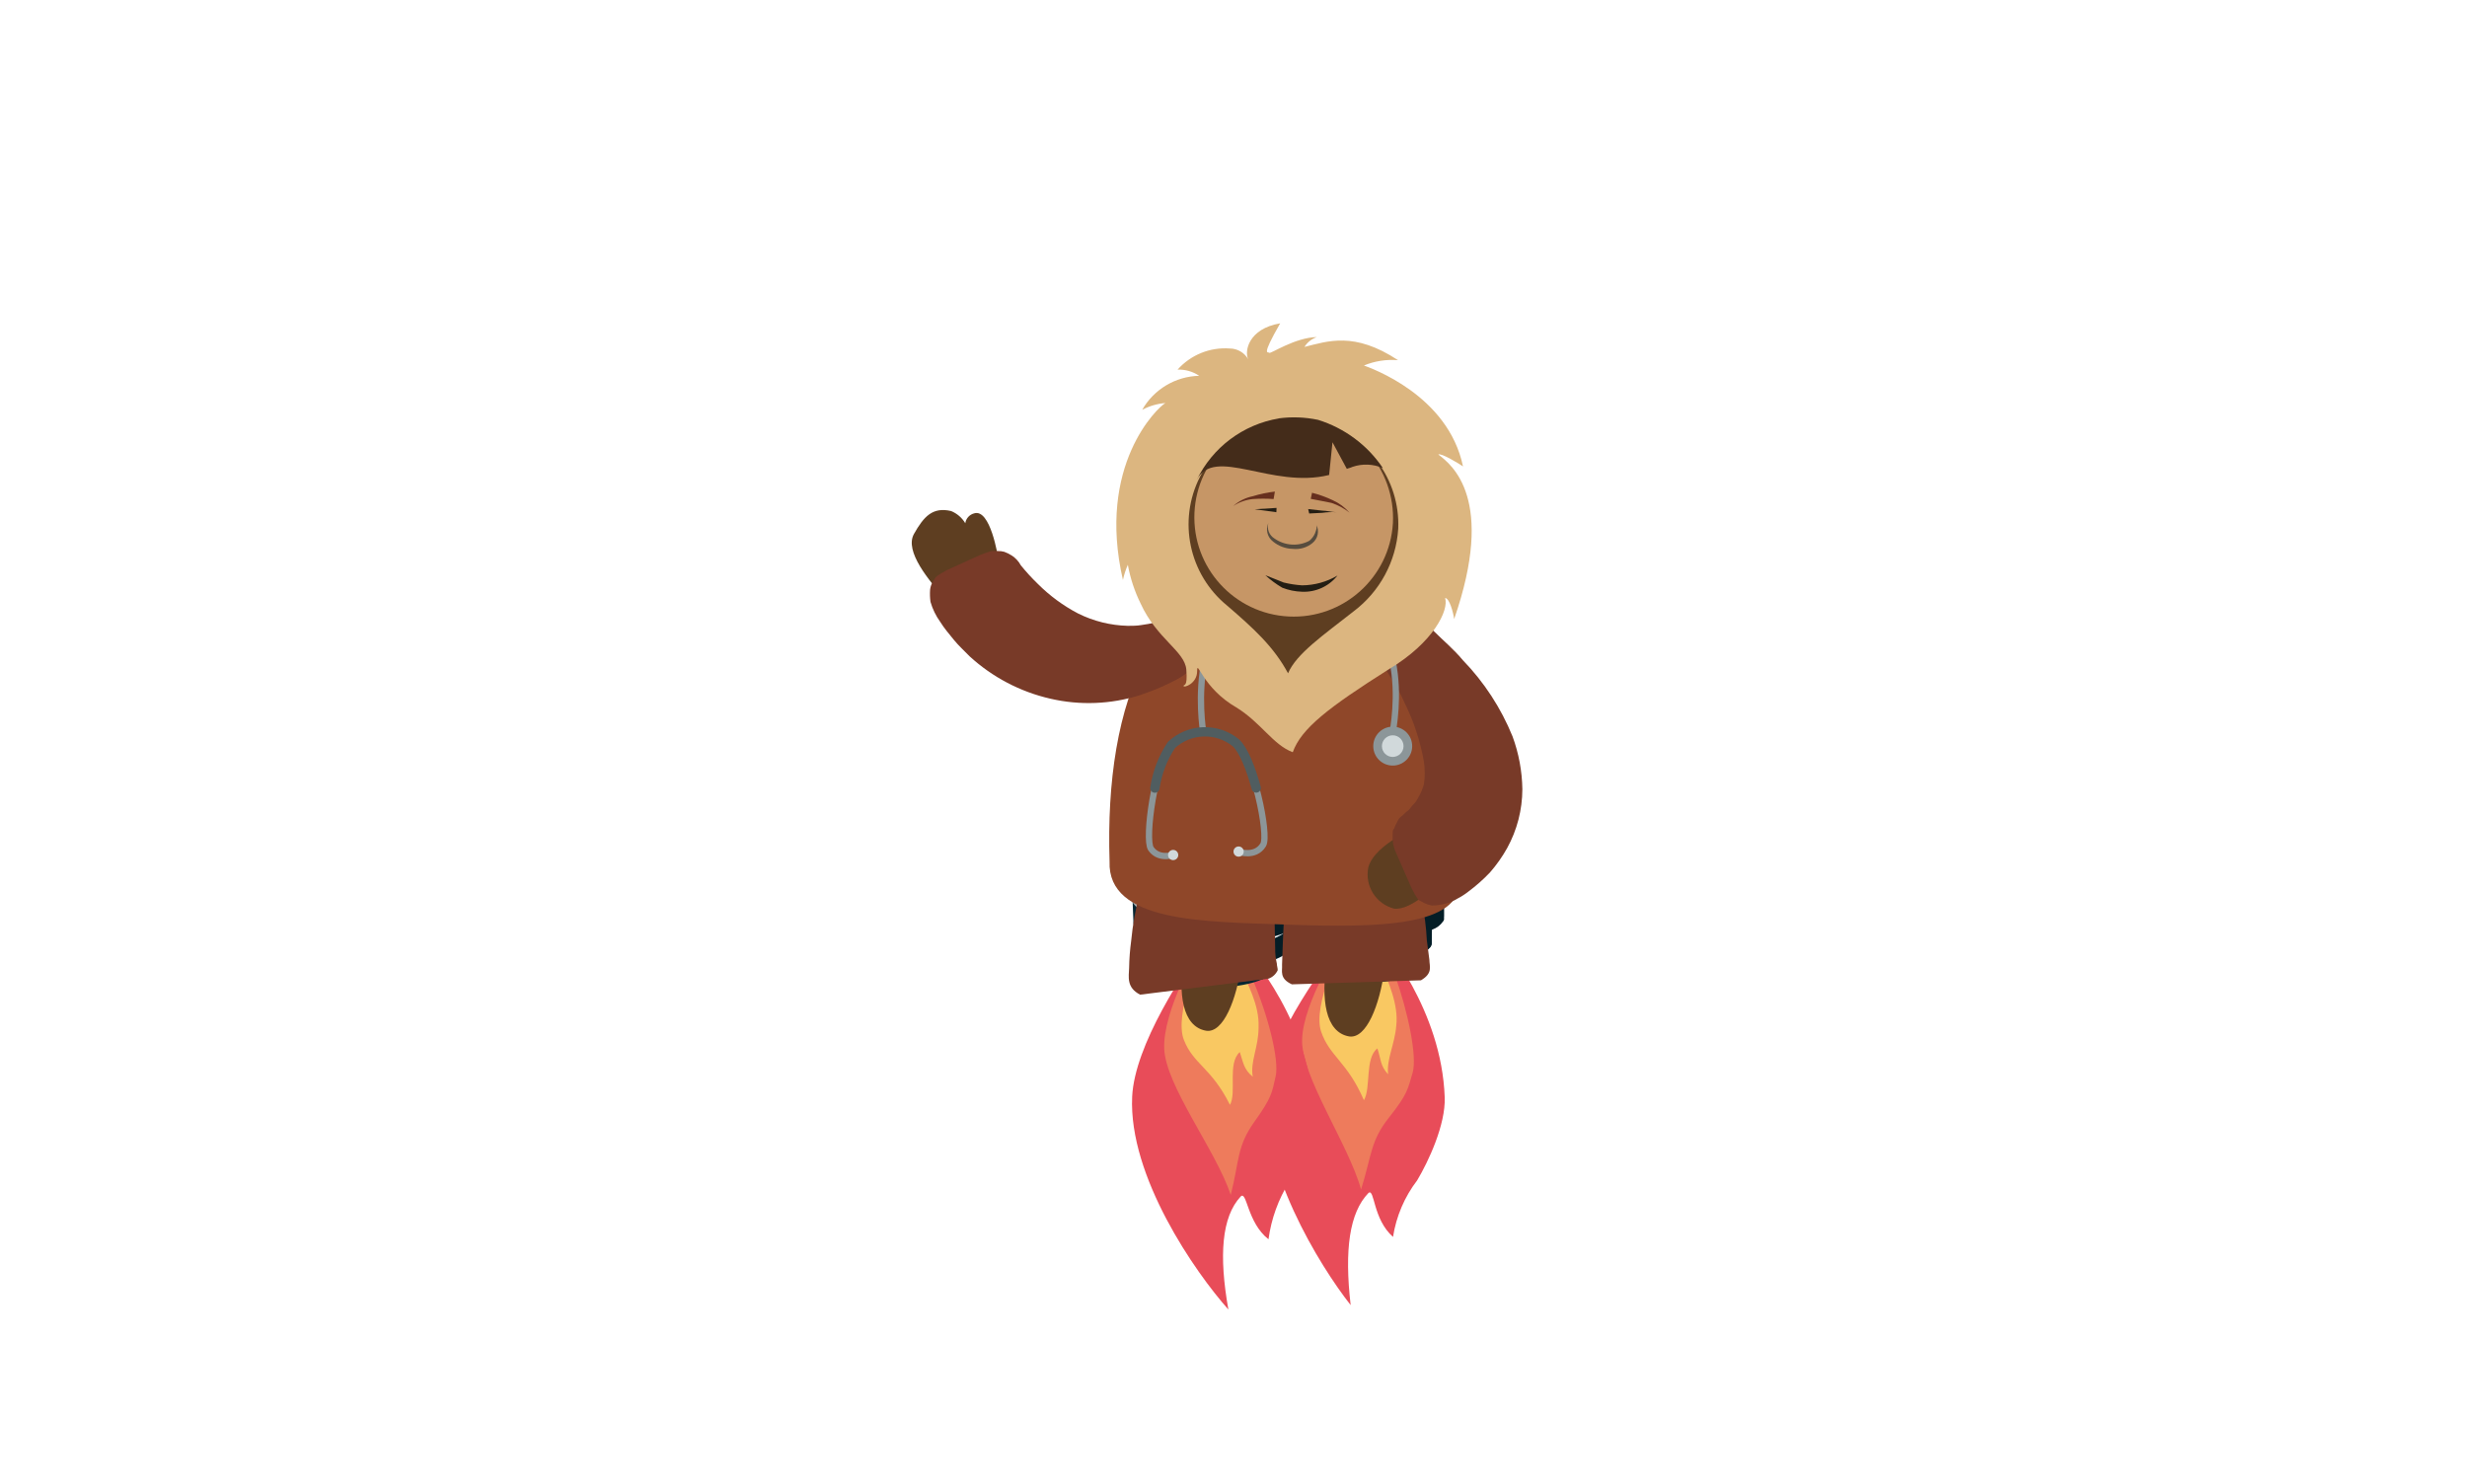
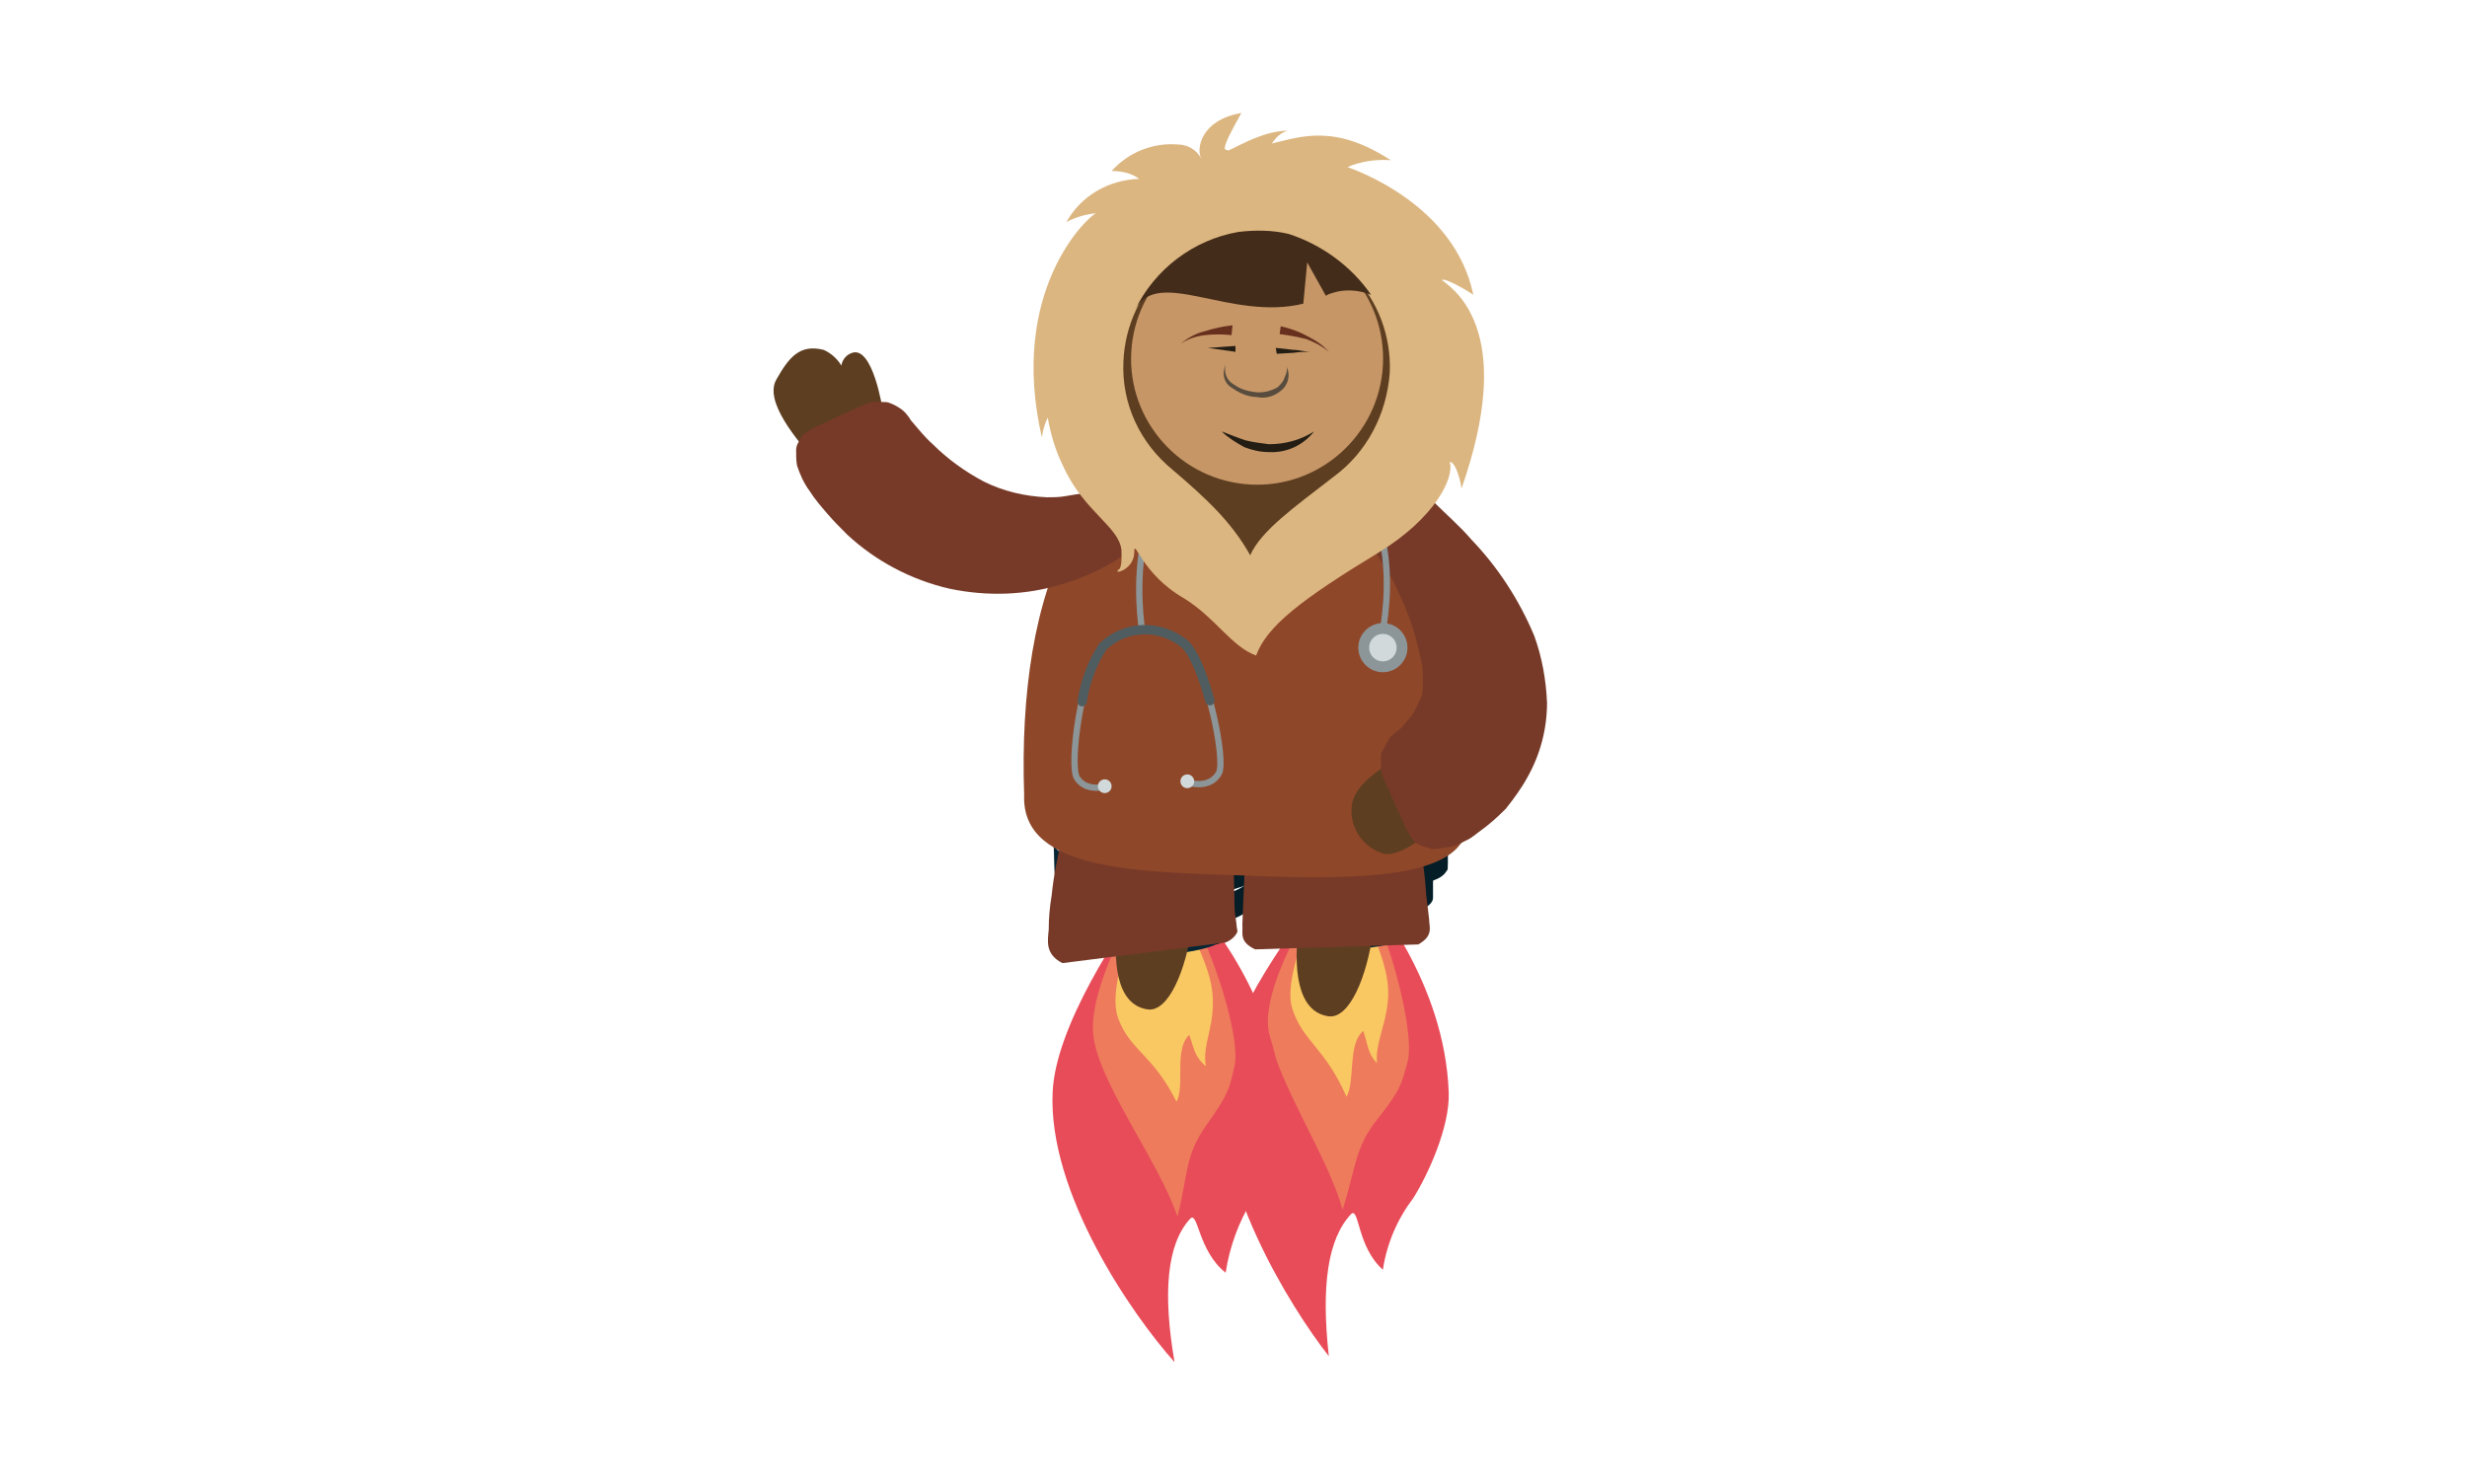
- <svg xmlns="http://www.w3.org/2000/svg" viewBox="0 0 251 151">
-   <defs>
-     <style>.cls-1{fill:#5e3e21;}.cls-2{fill:#e84c59;}.cls-3{fill:#ee7b5c;}.cls-4{fill:#f9c862;}.cls-5{fill:#062633;}.cls-6{fill:#abaaaa;}.cls-7{fill:#e1dfe0;}.cls-14,.cls-17,.cls-8{fill:none;}.cls-9{fill:#041d26;}.cls-10{fill:#6e6e6e;}.cls-11{fill:silver;}.cls-12{fill:#783a28;}.cls-13{fill:#8f4729;}.cls-14{stroke:#8c9699;stroke-width:0.64px;}.cls-14,.cls-17{stroke-miterlimit:10;}.cls-15{fill:#8c9699;}.cls-16{fill:#d1d9db;}.cls-17{stroke:#505d60;stroke-linecap:round;stroke-width:0.95px;}.cls-18{fill:#dcb680;}.cls-19{fill:#c69666;}.cls-20{fill:#662f1e;}.cls-21{fill:#231d13;}.cls-22{fill:#574c3e;}.cls-23{fill:#442c1a;}</style>
-   </defs>
-   <g id="Layer_2" data-name="Layer 2">
-     <path class="cls-1" d="M134,95.78l5,3.6a7.27,7.27,0,0,0,1.05-1.7,36.48,36.48,0,0,1,5.88-6.45c2.28-1.52-.41-2.32-2.41-2.24-2.45.09-4.42.94-4.62,1.5,0-.67,0-1.33-1-1.3-1.55.06-2.38,4.76-2.38,4.87C134.83,95.31,134,95.89,134,95.78Z" />
-     <path class="cls-2" d="M139.8,94.46c1.06,1.52,6.87,8.31,7.19,17.2.1,2.77-1.65,6.51-2.8,8.44a12.68,12.68,0,0,0-2.46,5.76c-2.07-1.82-1.86-5-2.5-4.47-1.93,2-2.46,5.76-1.81,11.41-3.15-4-9.41-14.11-8.6-22.26.59-5.25,5.89-12.45,8.87-16.12Z" />
-     <path class="cls-3" d="M139.91,94.45s.58.65,2,4.72c1.36,3.84,2.3,8.36,1.81,10s-.48,2.13-2.39,4.53-1.76,3.85-2.85,7.34c-1.28-4.63-6.09-11.46-6-15.24s3.87-9.93,5.26-11.43Z" />
-     <path class="cls-4" d="M139.8,94.46a14.73,14.73,0,0,0,.68,3.42c.75,2.09,1.83,4.27,1.58,6.5-.16,1.9-1,3.38-.83,4.93-.81-.86-.72-1.53-1.09-2.63-1.3,1-.63,4-1.37,5.27-1.7-3.94-3.49-4.43-4.36-7s1.9-8.63,3.28-10.58Z" />
-     <path class="cls-5" d="M145.68,94l0,2c-.07,1.11-3.37,1.9-7.38,1.82s-7.27-1.07-7.2-2.18l0-2c-.07,1.12,3.19,2.11,7.2,2.19S145.61,95.14,145.68,94Z" />
-     <path class="cls-5" d="M143.79,97l-.06,1.56c0,.89-2.5,1.54-5.5,1.43s-5.37-.81-5.4-1.7l0-1.56c-.08.9,2.39,1.58,5.4,1.7S143.7,97.76,143.79,97Z" />
-     <path class="cls-6" d="M138.87,68.81a21.43,21.43,0,0,0,5.43-.54,49.74,49.74,0,0,1,2.66,18c-.07,4.34-.29,7.35-.29,7.35s-5.17,1.53-8.4,1.42-8.3-1.92-8.3-1.92.11-3.12.18-7.24A49.45,49.45,0,0,1,133.5,68,20.08,20.08,0,0,0,138.87,68.81Z" />
-     <path class="cls-7" d="M144.41,68.27a21.53,21.53,0,0,1-5.43.53,19.87,19.87,0,0,1-5.48-.8c2.14-5.3,4.72-7.84,5.72-7.77S142.55,63.11,144.41,68.27Z" />
-     <path class="cls-5" d="M146.9,90.86l0,2.34c0,1.33-3.8,2.36-8.48,2.2s-8.49-1.25-8.43-2.58l0-2.34c.05,1.33,3.76,2.42,8.44,2.58S146.84,92.2,146.9,90.86Z" />
-     <path class="cls-8" d="M143.18,95.45l0-.34a9.74,9.74,0,0,0,2.21-.52A4.7,4.7,0,0,1,143.18,95.45Z" />
-     <path class="cls-8" d="M142.93,97.79v-.22c.22,0,.33-.12.55-.13A2.66,2.66,0,0,1,142.93,97.79Z" />
-     <path class="cls-9" d="M145.37,94.59c.11,0,.22-.12.33-.12L145.64,96c0,.55-.74.91-1.84,1.29l0-.45a.61.61,0,0,1-.31.57c-.22,0-.33.12-.55.13a15.1,15.1,0,0,1,.14-2.12A4.71,4.71,0,0,0,145.37,94.59Z" />
-     <path class="cls-9" d="M143.89,96.87l0,.44-.07,1.12c0,.33-.42.68-1.08.93.1-.45.08-1,.17-1.57a2.66,2.66,0,0,0,.54-.35A1.1,1.1,0,0,0,143.89,96.87Z" />
-     <path class="cls-10" d="M141.65,68.7c1-.14,1.88-.29,2.76-.43a49.49,49.49,0,0,1,2.66,18c0,1.89-.09,3.56-.16,4.79-.31.79-1.62,1.39-3.61,1.68.08-1,0-2.11.11-3.22A88.48,88.48,0,0,0,141.65,68.7Z" />
-     <path class="cls-11" d="M141.65,68.82a28,28,0,0,0-2.86-8.35.91.91,0,0,1,.44-.13c.89,0,3.32,2.77,5.18,8C143.64,68.52,142.64,68.67,141.65,68.82Z" />
-     <path class="cls-9" d="M146.92,91.31v-.22l0,2.33a.39.39,0,0,1-.1.34h0a2.17,2.17,0,0,1-1.08.82c-.11,0-.22.12-.33.12a10.14,10.14,0,0,1-2.2.53c.08-.9.05-1.67.13-2.46C145.29,92.48,146.6,91.88,146.92,91.31Z" />
-     <path class="cls-2" d="M125.36,94.87c1.28,1.51,7.3,8,8.18,16.83.21,2.77-1.32,6.5-2.36,8.54a14.8,14.8,0,0,0-2.12,5.86c-2.18-1.7-2.19-5-2.83-4.35-1.93,2.07-2.23,6-1.25,11.5-3.36-3.77-10.17-13.53-9.79-21.66.25-5.23,5.2-12.75,8-16.52Z" />
-     <path class="cls-3" d="M125.26,95s.58.65,2.16,4.59c1.59,3.72,2.75,8.24,2.37,9.92s-.37,2.13-2.17,4.64-1.52,4-2.4,7.43c-1.5-4.51-6.63-11.1-6.77-14.88s3.3-10.13,4.7-11.62Z" />
-     <path class="cls-4" d="M125.25,94.77a15.68,15.68,0,0,0,.9,3.41c.74,2,2,4,1.9,6.38,0,2-.87,3.48-.59,5-.92-.75-.95-1.41-1.32-2.51-1.29,1.16-.29,4.12-1,5.37-1.91-3.82-3.7-4.09-4.69-6.61s1.47-8.73,2.73-10.77Z" />
-     <path class="cls-5" d="M131.12,94.22l.07,2c0,1.11-3.25,2.12-7.25,2.26s-7.37-.73-7.41-1.84l-.07-2c0,1.11,3.41,2,7.4,1.85S131.05,95.33,131.12,94.22Z" />
-     <path class="cls-5" d="M129.34,97.18l.06,1.55c-.08.89-2.5,1.65-5.5,1.76s-5.47-.47-5.5-1.36l-.06-1.55c0,.77,2.5,1.46,5.5,1.35S129.37,98.06,129.34,97.18Z" />
-     <path class="cls-6" d="M123.21,69.27a26.43,26.43,0,0,0,5.31-.75,53.89,53.89,0,0,1,3.54,17.88c.05,4.34,0,7.34,0,7.34s-5,1.85-8.26,2-8.4-1.48-8.4-1.48L115.18,87a48.89,48.89,0,0,1,2.34-18.1A17.79,17.79,0,0,0,123.21,69.27Z" />
-     <path class="cls-7" d="M128.41,68.63a25.14,25.14,0,0,1-5.31.75,22.07,22.07,0,0,1-5.58-.46c1.81-5.41,4.27-8.05,5.27-8.09S126.22,63.48,128.41,68.63Z" />
-     <path class="cls-5" d="M132.12,91.07l.08,2.33c.05,1.33-3.69,2.47-8.35,2.64s-8.48-.8-8.53-2.13l-.09-2.34c0,1.34,3.87,2.31,8.53,2.14S132.17,92.4,132.12,91.07Z" />
-     <path class="cls-8" d="M128.51,95.76v-.33a9.74,9.74,0,0,0,2.2-.64A3.18,3.18,0,0,1,128.51,95.76Z" />
-     <path class="cls-8" d="M128.48,98.1v-.23c.23,0,.33-.12.56-.13A2.38,2.38,0,0,1,128.48,98.1Z" />
-     <path class="cls-9" d="M130.81,94.9c.11,0,.22-.12.33-.13l.06,1.56c0,.55-.63,1-1.73,1.4l0-.45a.61.61,0,0,1-.31.57c-.22,0-.33.12-.55.13,0-.67.06-1.45,0-2.11A6,6,0,0,0,130.81,94.9Z" />
-     <path class="cls-9" d="M129.34,97.18v.44l.05,1.11c0,.33-.31.68-1,.93,0-.45.07-1,0-1.56a2.38,2.38,0,0,0,.55-.36A.61.61,0,0,0,129.34,97.18Z" />
-     <path class="cls-10" d="M125.76,69.17a20.41,20.41,0,0,0,2.65-.54A53.7,53.7,0,0,1,132,86.52c.07,1.88,0,3.55.07,4.78-.2.67-1.51,1.38-3.5,1.79a28.8,28.8,0,0,0,0-3.22A88,88,0,0,0,125.76,69.17Z" />
-     <path class="cls-11" d="M125.65,69.18a28.62,28.62,0,0,0-3.3-8.22.81.81,0,0,1,.44-.13c.89,0,3.43,2.65,5.62,7.8A17,17,0,0,1,125.65,69.18Z" />
-     <path class="cls-9" d="M132.13,91.51v-.22l.08,2.33a.38.38,0,0,1-.1.34h0a1.87,1.87,0,0,1-1,.81c-.11,0-.22.12-.33.13a10.93,10.93,0,0,1-2.2.63c0-.77,0-1.67,0-2.44C130.62,92.68,131.93,92,132.13,91.51Z" />
-     <path class="cls-1" d="M101.55,56.8c0-.11-.78-5.11-2.45-4.56a1.22,1.22,0,0,0-.89,1A3,3,0,0,0,96.77,52c-1.89-.44-2.78.56-3.78,2.33s1.56,4.78,3.22,6.67a16.2,16.2,0,0,0,1.23,1.67l5.77-4.22A4.11,4.11,0,0,1,101.55,56.8Z" />
-     <path class="cls-1" d="M119.61,89.45C119,89.2,117.26,96,117.26,96a23.84,23.84,0,0,0,3.69-.64,9.29,9.29,0,0,0-.51,1.87c-.59,3.87-.16,7.22,2.27,7.65,1.77.28,3.12-3.23,3.59-6.77.28-1.77.68-3.42.84-4.75h0l.41-2.21s-.85-1-4.77-.28C122.21,91.21,120.27,89.69,119.61,89.45Zm7.48,2.16Z" />
-     <path class="cls-1" d="M134.16,90c-.66-.25-2.36,6.58-2.36,6.58a24,24,0,0,0,3.7-.64,9.29,9.29,0,0,0-.52,1.87c-.58,3.87-.15,7.22,2.28,7.65,1.77.28,3.12-3.23,3.59-6.77.28-1.77.68-3.42.84-4.75h0l.41-2.21s-.85-1-4.77-.28C136.76,91.74,134.81,90.22,134.16,90Zm7.48,2.16Z" />
-     <path class="cls-12" d="M127.38,83.61c2.16,1.75,1.67,3.18,2,4.63s.22,3,.28,4.35l.08,3.9a6.32,6.32,0,0,0,.17,1.56c0,.22.09.45.09.67a1.64,1.64,0,0,1-.93.86L116,101.21c-1.41-.72-1.15-1.82-1.12-2.71a23.64,23.64,0,0,1,.21-2.77,30.26,30.26,0,0,1,.84-4.75c.39-1.43.89-2.86,1.27-4.18.6-1.31.43-2.76,2.92-3.9Z" />
-     <path class="cls-12" d="M141.06,83.67a4,4,0,0,1,2,2l.59,2c.4,1.34.68,2.69,1,4a25.41,25.41,0,0,1,.52,4l.26,2c0,.66.39,1.35-.86,2.08l-13.13.41c-1.31-.6-.95-1.37-1-2l.07-2c.05-1.33.1-2.66.26-4.1s.44-2.77.71-4.09c.13-.66.27-1.33.41-2.1a3.77,3.77,0,0,1,1.85-2Z" />
-     <path class="cls-13" d="M148.73,80.72l0-.66v-.23C148.5,68.7,145.18,59,131.3,58.51h0c-14-.5-18.93,12.88-18.41,29.14h0c-.23,6.21,9.56,6.13,18,6.43,9.78.36,17.57.09,17.62-4.36l.17-4.55C148.73,83.73,148.79,82.17,148.73,80.72Z" />
-     <path class="cls-12" d="M121.91,64.3c.4.78.43,1.09.38,1.31s-.06.47-.11.7a3.69,3.69,0,0,1-.49,1.12,4.87,4.87,0,0,1-1.6,1.5c-.62.37-1.29.68-2,1s-1.38.53-2.09.8a17.29,17.29,0,0,1-9.15.36,18.15,18.15,0,0,1-8.19-4.3c-.54-.56-1.12-1.08-1.6-1.67s-1-1.2-1.39-1.83a6.67,6.67,0,0,1-1-2.05A6.11,6.11,0,0,1,94.63,60a1.93,1.93,0,0,1,.23-.72l.27-.43c.05-.12.21-.29,1.17-.82l3.38-1.54c1-.4,1.26-.44,1.38-.42l.47,0a2.15,2.15,0,0,1,.65.08,3.74,3.74,0,0,1,.75.37,2.71,2.71,0,0,1,.93,1,21.08,21.08,0,0,0,1.74,1.9,16.8,16.8,0,0,0,4.08,3,12,12,0,0,0,5.06,1.26c.45,0,.92,0,1.39-.08a13.94,13.94,0,0,0,1.41-.26,2.78,2.78,0,0,1,.73-.17c.26,0,.57,0,.86,0a3.29,3.29,0,0,1,1,.13l.63.19a3.12,3.12,0,0,1,1.12.81Z" />
-     <path class="cls-1" d="M144.6,84c-.11,0-4.73,1.83-5.38,4.25a3.59,3.59,0,0,0,2.63,4.21c1.88.18,4.09-2.41,6.25-3.66.68-.31,1.36-.73,1.81-.94l-3.37-5.12C146.43,82.64,145.85,83.51,144.6,84Z" />
-     <path class="cls-12" d="M140.8,63.2c.8-.53,1-.52,1.36-.51l.66,0A3.92,3.92,0,0,1,144,63a4.83,4.83,0,0,1,1.84,1.18c1,1,2.05,1.86,3,3a24.32,24.32,0,0,1,5.05,7.75,16.23,16.23,0,0,1,1,5.37,12.5,12.5,0,0,1-1.55,6,14.48,14.48,0,0,1-1.76,2.49,17.39,17.39,0,0,1-2.18,1.93,7,7,0,0,1-1.14.73,4,4,0,0,1-1.24.51,5.68,5.68,0,0,1-1.34.18,2.93,2.93,0,0,1-.77-.25l-.44-.24c-.11,0-.32-.23-.84-1.25l-1.54-3.51a3.76,3.76,0,0,1-.4-1.46l0-.44c0-.34,0-.56.14-.66a5.14,5.14,0,0,1,.36-.77,1.12,1.12,0,0,1,.46-.54l.46-.43c.34-.21.47-.54.7-.75s.35-.43.47-.65a5.52,5.52,0,0,0,.6-1.42,8,8,0,0,0,0-2.23,22.08,22.08,0,0,0-2-6.08,10.92,10.92,0,0,0-.83-1.58l-.94-1.59a4.39,4.39,0,0,1-.72-1.81,1.86,1.86,0,0,1-.07-1.11l0-.67c-.32-.35-.2-.67.38-1.43Z" />
-     <path class="cls-14" d="M126,86.67s1.72.62,2.52-.71c.61-1-1-8.76-2.79-10.38a5,5,0,0,0-6.56.23c-1.65,1.74-2.74,9.59-2.07,10.55.89,1.27,2.57.53,2.57.53" />
-     <path class="cls-14" d="M141.7,74.48c.46-2.6,2-15-10.08-15-11.74,0-9.2,15-9.2,15" />
-     <circle class="cls-15" cx="141.7" cy="75.92" r="1.98" />
-     <circle class="cls-16" cx="141.7" cy="75.92" r="1.1" />
-     <circle class="cls-16" cx="119.36" cy="87" r="0.52" />
-     <path class="cls-17" d="M127.81,80.18c-.54-2-1.29-3.88-2.07-4.6a5,5,0,0,0-6.56.23,10.79,10.79,0,0,0-1.68,4.38" />
-     <circle class="cls-16" cx="126.02" cy="86.65" r="0.52" />
-     <path class="cls-18" d="M131.53,76.54c-2-.74-3.22-3-5.73-4.55-3.48-2-4-5-4-3.7s-1.39,1.73-1.38,1.51.43.23.28-1.66-3-3.11-4.65-6.73a15,15,0,0,1-1.3-3.94,8.13,8.13,0,0,0-.5,1.54c-2.69-11.67,3.53-17.56,4.32-18a6.07,6.07,0,0,0-2.36.69,6.86,6.86,0,0,1,5.8-3.46,3.68,3.68,0,0,0-2.2-.63,6.46,6.46,0,0,1,5.3-2.15A2.17,2.17,0,0,1,127,36.56c-.41-.79,0-3.11,3.25-3.66-2,3.48-1.21,2.85-1.11,3s2.62-1.57,4.84-1.6a2.37,2.37,0,0,0-1.26,1c2.36-.58,5.07-1.59,9.52,1.35a7.43,7.43,0,0,0-3.47.54c.66.25,8.57,3,10.08,10.27-.32-.24-2.28-1.42-2.51-1.21,1.4,1.05,5.84,4.55,1.61,16.74-.09-.67-.48-2.13-.92-2.14.4,1.23-1.17,4.51-5.71,7.24C135.14,72,132.4,74.12,131.53,76.54Z" />
-     <path class="cls-1" d="M142.26,53.8a10.67,10.67,0,1,0-17.41,7.82c2.69,2.32,4.74,4.17,6.2,6.89.85-2,3.58-3.87,6.68-6.31A11.45,11.45,0,0,0,142.26,53.8Z" />
-     <path class="cls-19" d="M141.72,53.22A10.11,10.11,0,1,1,132,42.53,10.19,10.19,0,0,1,141.72,53.22Z" />
-     <path class="cls-20" d="M133.49,50.14a11.43,11.43,0,0,1,2.09.75,5,5,0,0,1,1.73,1.28,5.8,5.8,0,0,0-1.85-1c-.66-.14-1.44-.28-2.1-.41Z" />
-     <path class="cls-20" d="M129.58,50.78a14.86,14.86,0,0,0-2.11,0,4.42,4.42,0,0,0-2,.71,4.32,4.32,0,0,1,2-1,12.49,12.49,0,0,1,2.24-.47Z" />
-     <polygon class="cls-21" points="129.86 52.12 127.65 51.82 129.88 51.68 129.86 52.12" />
-     <path class="cls-21" d="M133.1,51.8l1.44.16c.44,0,.89.14,1.44.16a7.38,7.38,0,0,0-1.45.06l-1.33.07Z" />
-     <path class="cls-22" d="M129.05,53.21a1.41,1.41,0,0,0,.61,1.58,3.43,3.43,0,0,0,1.75.62,3.35,3.35,0,0,0,1.8-.38,2,2,0,0,0,.58-.76c.12-.33.25-.66.14-.89a1.53,1.53,0,0,1-.4,1.88,2.68,2.68,0,0,1-2,.59,3.28,3.28,0,0,1-2-.74A1.56,1.56,0,0,1,129.05,53.21Z" />
-     <path class="cls-21" d="M128.74,58.53c.66.25,1.21.49,1.86.74a10.58,10.58,0,0,0,1.88.29,7.15,7.15,0,0,0,3.6-1,4.34,4.34,0,0,1-3.62,1.65,6,6,0,0,1-2-.41A10.11,10.11,0,0,1,128.74,58.53Z" />
-     <path class="cls-23" d="M130.1,42.57a11.88,11.88,0,0,1,4,.15,12.39,12.39,0,0,1,6.6,4.91,4.3,4.3,0,0,0-3.11-.12c-.22.11-.33.1-.56.2L135.57,45l-.34,3.33c-5.84,1.45-11.68-3-13.47.51a11.36,11.36,0,0,1,8.34-6.26" />
+ <svg xmlns="http://www.w3.org/2000/svg" version="1.1" id="Layer_1" x="0px" y="0px" viewBox="0 0 251 151" style="enable-background:new 0 0 251 151;" xml:space="preserve">
+   <style type="text/css">
+ 	.st0{fill:#5E3E21;}
+ 	.st1{fill:#E84C59;}
+ 	.st2{fill:#EE7B5C;}
+ 	.st3{fill:#F9C862;}
+ 	.st4{fill:#062633;}
+ 	.st5{fill:#ABAAAA;}
+ 	.st6{fill:#E1DFE0;}
+ 	.st7{fill:none;}
+ 	.st8{fill:#041D26;}
+ 	.st9{fill:#6E6E6E;}
+ 	.st10{fill:#C0C0C0;}
+ 	.st11{fill:#783A28;}
+ 	.st12{fill:#8F4729;}
+ 	.st13{fill:none;stroke:#8C9699;stroke-width:0.64;stroke-miterlimit:10;}
+ 	.st14{fill:#8C9699;}
+ 	.st15{fill:#D1D9DB;}
+ 	.st16{fill:none;stroke:#505D60;stroke-width:0.95;stroke-linecap:round;stroke-miterlimit:10;}
+ 	.st17{fill:#DCB680;}
+ 	.st18{fill:#C69666;}
+ 	.st19{fill:#662F1E;}
+ 	.st20{fill:#231D13;}
+ 	.st21{fill:#574C3E;}
+ 	.st22{fill:#442C1A;}
+ </style>
+   <g id="Layer_2_1_">
+     <path class="st0" d="M130.9,91.1l6.3,4.6c0.5-0.7,1-1.4,1.3-2.2c2.1-3,4.7-5.8,7.5-8.2c2.9-1.9-0.5-2.9-3.1-2.8   c-3.1,0.1-5.6,1.2-5.9,1.9c0-0.8,0-1.7-1.3-1.6c-2,0.1-3,6-3,6.2C132,90.5,130.9,91.3,130.9,91.1z" />
+     <path class="st1" d="M138.3,89.4c1.3,1.9,8.7,10.5,9.1,21.8c0.1,3.5-2.1,8.3-3.6,10.7c-1.6,2.1-2.7,4.6-3.1,7.3   c-2.6-2.3-2.4-6.3-3.2-5.7c-2.4,2.5-3.1,7.3-2.3,14.5c-4-5.1-11.9-17.9-10.9-28.2c0.7-6.7,7.5-15.8,11.2-20.4H138.3z" />
+     <path class="st2" d="M138.4,89.4c0,0,0.7,0.8,2.5,6c1.7,4.9,2.9,10.6,2.3,12.7c-0.6,2.1-0.6,2.7-3,5.7s-2.2,4.9-3.6,9.3   c-1.6-5.9-7.7-14.5-7.6-19.3s4.9-12.6,6.7-14.5L138.4,89.4z" />
+     <path class="st3" d="M138.3,89.4c0.1,1.5,0.4,2.9,0.9,4.3c1,2.7,2.3,5.4,2,8.2c-0.2,2.4-1.3,4.3-1.1,6.3c-1-1.1-0.9-1.9-1.4-3.3   c-1.6,1.3-0.8,5.1-1.7,6.7c-2.2-5-4.4-5.6-5.5-8.9s2.4-10.9,4.2-13.4L138.3,89.4z" />
+     <path class="st4" d="M145.8,88.9v2.5c-0.1,1.4-4.3,2.4-9.4,2.3c-5.1-0.1-9.2-1.4-9.1-2.8v-2.5c-0.1,1.4,4,2.7,9.1,2.8   C141.5,91.3,145.7,90.3,145.8,88.9z" />
+     <path class="st4" d="M143.4,92.7l-0.1,2c0,1.1-3.2,2-7,1.8s-6.8-1-6.8-2.2v-2c-0.1,1.1,3,2,6.8,2.2   C140.1,94.6,143.2,93.6,143.4,92.7z" />
+     <path class="st5" d="M137.1,56.9c2.3,0.1,4.6-0.2,6.9-0.7c2.5,7.3,3.7,15.1,3.4,22.8c-0.1,5.5-0.4,9.3-0.4,9.3s-6.6,1.9-10.7,1.8   c-4.1-0.1-10.5-2.4-10.5-2.4s0.1-4,0.2-9.2c0-7.8,1.4-15.4,4.2-22.7C132.5,56.5,134.8,56.9,137.1,56.9z" />
+     <path class="st6" d="M144.1,56.2c-2.3,0.5-4.6,0.7-6.9,0.7c-2.4,0-4.7-0.4-6.9-1c2.7-6.7,6-9.9,7.3-9.9S141.8,49.7,144.1,56.2z" />
+     <path class="st4" d="M147.3,84.9v3c0,1.7-4.8,3-10.8,2.8c-5.9-0.2-10.8-1.6-10.7-3.3v-3c0.1,1.7,4.8,3.1,10.7,3.3   C142.5,87.9,147.2,86.6,147.3,84.9z" />
+     <path class="st7" d="M142.6,90.7v-0.4c1-0.1,1.9-0.3,2.8-0.7C144.6,90.2,143.6,90.6,142.6,90.7z" />
+     <path class="st7" d="M142.3,93.7v-0.3c0.3,0,0.4-0.2,0.7-0.2C142.8,93.4,142.5,93.6,142.3,93.7z" />
+     <path class="st8" d="M145.4,89.6c0.1,0,0.3-0.2,0.4-0.2l-0.1,1.9c0,0.7-0.9,1.2-2.3,1.6v-0.6c0,0.3-0.1,0.6-0.4,0.7   c-0.3,0-0.4,0.2-0.7,0.2c0-0.9,0.1-1.8,0.2-2.7C143.5,90.6,144.5,90.2,145.4,89.6z" />
+     <path class="st8" d="M143.5,92.5v0.6l-0.1,1.4c0,0.4-0.5,0.9-1.4,1.2c0.1-0.6,0.1-1.3,0.2-2c0.2-0.1,0.5-0.3,0.7-0.4   C143.2,93.1,143.4,92.8,143.5,92.5z" />
+     <path class="st9" d="M140.6,56.8c1.3-0.2,2.4-0.4,3.5-0.5c2.5,7.3,3.7,15.1,3.4,22.8c0,2.4-0.1,4.5-0.2,6.1c-0.4,1-2.1,1.8-4.6,2.1   c0.1-1.3,0-2.7,0.1-4.1C143.2,74.3,142.4,65.5,140.6,56.8z" />
+     <path class="st10" d="M140.6,56.9c-0.6-3.7-1.9-7.3-3.6-10.6c0.2-0.1,0.4-0.2,0.6-0.2c1.1,0,4.2,3.5,6.6,10.1   C143.2,56.6,141.9,56.7,140.6,56.9z" />
+     <path class="st8" d="M147.3,85.5v-0.3v3c0,0.2,0,0.3-0.1,0.4l0,0c-0.3,0.5-0.8,0.8-1.4,1c-0.1,0-0.3,0.2-0.4,0.2   c-0.9,0.3-1.8,0.6-2.8,0.7c0.1-1.1,0.1-2.1,0.2-3.1C145.3,86.9,146.9,86.2,147.3,85.5z" />
+     <path class="st1" d="M120,90c1.6,1.9,9.3,10.1,10.4,21.3c0.3,3.5-1.7,8.2-3,10.8c-1.4,2.3-2.3,4.8-2.7,7.4   c-2.8-2.2-2.8-6.3-3.6-5.5c-2.4,2.6-2.8,7.6-1.6,14.6c-4.3-4.8-12.9-17.2-12.4-27.5c0.3-6.6,6.6-16.2,10.1-20.9L120,90z" />
+     <path class="st2" d="M119.9,90.1c0,0,0.7,0.8,2.7,5.8c2,4.7,3.5,10.4,3,12.6c-0.5,2.1-0.5,2.7-2.8,5.9c-2.3,3.2-1.9,5.1-3,9.4   c-1.9-5.7-8.4-14.1-8.6-18.9s4.2-12.8,6-14.7L119.9,90.1z" />
+     <path class="st3" d="M119.9,89.8c0.2,1.5,0.6,2.9,1.1,4.3c0.9,2.5,2.5,5.1,2.4,8.1c0,2.5-1.1,4.4-0.7,6.3c-1.2-1-1.2-1.8-1.7-3.2   c-1.6,1.5-0.4,5.2-1.3,6.8c-2.4-4.8-4.7-5.2-5.9-8.4c-1.3-3.2,1.9-11.1,3.5-13.7L119.9,89.8z" />
+     <path class="st4" d="M127.3,89.1l0.1,2.5c0,1.4-4.1,2.7-9.2,2.9c-5.1,0.2-9.3-0.9-9.4-2.3l-0.1-2.5c0,1.4,4.3,2.5,9.4,2.3   S127.2,90.6,127.3,89.1z" />
+     <path class="st4" d="M125,92.9l0.1,2c-0.1,1.1-3.2,2.1-7,2.2s-6.9-0.6-7-1.7l-0.1-2c0,1,3.2,1.9,7,1.7S125.1,94,125,92.9z" />
+     <path class="st5" d="M117.3,57.5c2.3-0.1,4.5-0.4,6.7-1c2.8,7.2,4.3,14.9,4.5,22.7c0.1,5.5,0,9.3,0,9.3s-6.3,2.3-10.5,2.5   c-4.1,0.2-10.7-1.9-10.7-1.9l-0.3-9.2c-0.5-7.8,0.5-15.6,3-23C112.4,57.6,114.9,57.7,117.3,57.5z" />
+     <path class="st6" d="M123.9,56.7c-2.2,0.6-4.5,0.9-6.7,1c-2.4,0.1-4.8-0.1-7.1-0.6c2.3-6.9,5.4-10.2,6.7-10.3   S121.1,50.2,123.9,56.7z" />
+     <path class="st4" d="M128.6,85.1l0.1,3c0.1,1.7-4.7,3.1-10.6,3.3c-5.9,0.2-10.8-1-10.8-2.7l-0.1-3c0,1.7,4.9,2.9,10.8,2.7   C123.9,88.3,128.6,86.8,128.6,85.1z" />
+     <path class="st7" d="M124,91.1v-0.4c1-0.2,1.9-0.4,2.8-0.8C126,90.6,125,91.1,124,91.1z" />
+     <path class="st7" d="M123.9,94.1v-0.3c0.3,0,0.4-0.2,0.7-0.2C124.4,93.8,124.2,93.9,123.9,94.1z" />
+     <path class="st8" d="M126.9,90c0.1,0,0.3-0.2,0.4-0.2l0.1,2c0,0.7-0.8,1.3-2.2,1.8V93c0,0.3-0.1,0.6-0.4,0.7   c-0.3,0-0.4,0.2-0.7,0.2c0-0.8,0.1-1.8,0-2.7C125.1,91,126.1,90.6,126.9,90z" />
+     <path class="st8" d="M125,92.9v0.6l0.1,1.4c0,0.4-0.4,0.9-1.3,1.2c0-0.6,0.1-1.3,0-2c0.3-0.1,0.5-0.3,0.7-0.5   C124.8,93.5,125,93.2,125,92.9z" />
+     <path class="st9" d="M120.5,57.4c1.1-0.2,2.3-0.4,3.4-0.7c2.8,7.2,4.3,14.9,4.6,22.7c0.1,2.4,0,4.5,0.1,6.1   c-0.3,0.8-1.9,1.7-4.4,2.3c0.1-1.4,0.1-2.7,0-4.1C123.9,74.8,122.7,66,120.5,57.4z" />
+     <path class="st10" d="M120.4,57.4c-0.8-3.7-2.3-7.2-4.2-10.4c0.2-0.1,0.4-0.2,0.6-0.2c1.1,0,4.3,3.4,7.1,9.9   C122.7,57,121.5,57.3,120.4,57.4z" />
+     <path class="st8" d="M128.6,85.7v-0.3l0.1,3c0,0.2,0,0.3-0.1,0.4l0,0c-0.3,0.5-0.7,0.8-1.3,1c-0.1,0-0.3,0.2-0.4,0.2   c-0.9,0.4-1.8,0.6-2.8,0.8c0-1,0-2.1,0-3.1C126.7,87.2,128.3,86.3,128.6,85.7z" />
+     <path class="st0" d="M89.8,41.7c0-0.1-1-6.5-3.1-5.8c-0.6,0.2-1,0.7-1.1,1.3c-0.4-0.7-1.1-1.3-1.8-1.6c-2.4-0.6-3.5,0.7-4.8,3   c-1.3,2.2,2,6.1,4.1,8.5c0.5,0.7,1,1.4,1.6,2.1l7.3-5.4C91,43.3,90.3,42.6,89.8,41.7z" />
+     <path class="st0" d="M112.7,83.1c-0.8-0.3-3,8.3-3,8.3c1.6-0.1,3.1-0.4,4.7-0.8c-0.3,0.8-0.5,1.6-0.6,2.4c-0.7,4.9-0.2,9.2,2.9,9.7   c2.2,0.4,4-4.1,4.6-8.6c0.4-2.2,0.9-4.3,1.1-6l0,0l0.5-2.8c0,0-1.1-1.3-6-0.4C116,85.3,113.5,83.4,112.7,83.1z" />
+     <path class="st0" d="M131.2,83.8c-0.8-0.3-3,8.3-3,8.3c1.6-0.1,3.2-0.4,4.7-0.8c-0.3,0.8-0.5,1.6-0.7,2.4c-0.7,4.9-0.2,9.2,2.9,9.7   c2.2,0.4,4-4.1,4.6-8.6c0.4-2.2,0.9-4.3,1.1-6l0,0l0.5-2.8c0,0-1.1-1.3-6-0.4C134.4,86,132,84.1,131.2,83.8z" />
+     <path class="st11" d="M122.6,75.7c2.7,2.2,2.1,4,2.5,5.9c0.4,1.8,0.3,3.8,0.4,5.5l0.1,4.9c0,0.7,0.1,1.3,0.2,2   c0,0.3,0.1,0.6,0.1,0.8c-0.2,0.5-0.7,0.9-1.2,1.1L108.1,98c-1.8-0.9-1.5-2.3-1.4-3.4c0-1.2,0.1-2.3,0.3-3.5c0.2-2,0.6-4,1.1-6   c0.5-1.8,1.1-3.6,1.6-5.3c0.8-1.7,0.5-3.5,3.7-4.9L122.6,75.7z" />
+     <path class="st11" d="M139.9,75.8c1.1,0.5,2,1.4,2.5,2.5l0.7,2.5c0.5,1.7,0.9,3.4,1.3,5.1c0.4,1.7,0.6,3.4,0.7,5.1l0.3,2.5   c0,0.8,0.5,1.7-1.1,2.6l-16.6,0.5c-1.7-0.8-1.2-1.7-1.3-2.5l0.1-2.5c0.1-1.7,0.1-3.4,0.3-5.2s0.6-3.5,0.9-5.2   c0.2-0.8,0.3-1.7,0.5-2.7c0.4-1.1,1.3-2,2.3-2.5L139.9,75.8z" />
+     <path class="st12" d="M149.6,72v-0.8v-0.3c-0.3-14.1-4.5-26.4-22.1-27l0,0c-17.8-0.6-24,16.3-23.3,37l0,0   c-0.3,7.9,12.1,7.8,22.8,8.2c12.4,0.5,22.3,0.1,22.3-5.5l0.2-5.8C149.6,75.8,149.7,73.9,149.6,72z" />
+     <path class="st11" d="M115.6,51.2c0.5,1,0.5,1.4,0.5,1.7c-0.1,0.3-0.1,0.6-0.1,0.9c-0.1,0.5-0.3,1-0.6,1.4c-0.5,0.8-1.2,1.4-2,1.9   s-1.6,0.9-2.5,1.3c-0.9,0.4-1.7,0.7-2.7,1c-3.8,1.2-7.8,1.3-11.6,0.5c-3.9-0.9-7.5-2.8-10.4-5.5c-0.7-0.7-1.4-1.4-2-2.1   c-0.6-0.7-1.3-1.5-1.8-2.3c-0.6-0.8-1-1.7-1.3-2.6c-0.1-0.5-0.1-1-0.1-1.6c0-0.3,0.1-0.6,0.3-0.9l0.3-0.5c0.1-0.2,0.3-0.4,1.5-1   l4.3-2c1.3-0.5,1.6-0.6,1.7-0.5h0.6c0.3,0,0.6,0,0.8,0.1c0.3,0.1,0.7,0.3,1,0.5c0.5,0.3,0.9,0.8,1.2,1.3c0.7,0.8,1.4,1.7,2.2,2.4   c1.5,1.5,3.3,2.8,5.2,3.8c2,1,4.2,1.5,6.4,1.6c0.6,0,1.2,0,1.8-0.1c0.6-0.1,1.2-0.2,1.8-0.3c0.3-0.1,0.6-0.2,0.9-0.2s0.7,0,1.1,0   s0.9,0,1.3,0.2l0.8,0.2C114.7,50.4,115.2,50.8,115.6,51.2L115.6,51.2z" />
+     <path class="st0" d="M144.4,76.2c-0.1,0-6,2.3-6.8,5.4c-0.5,2.4,1,4.7,3.3,5.3c2.4,0.2,5.2-3.1,7.9-4.6c0.9-0.4,1.7-0.9,2.3-1.2   l-4.3-6.5C146.7,74.5,146,75.6,144.4,76.2z" />
+     <path class="st11" d="M139.6,49.8c1-0.7,1.3-0.7,1.7-0.6h0.8c0.5,0.1,1,0.2,1.5,0.4c0.9,0.3,1.7,0.8,2.3,1.5   c1.3,1.3,2.6,2.4,3.8,3.8c2.7,2.8,4.9,6.2,6.4,9.8c0.8,2.2,1.2,4.5,1.3,6.8c0,2.7-0.7,5.3-2,7.6c-0.6,1.1-1.4,2.2-2.2,3.2   c-0.9,0.9-1.8,1.7-2.8,2.4c-0.5,0.4-0.9,0.7-1.4,0.9c-0.5,0.3-1,0.5-1.6,0.6s-1.1,0.2-1.7,0.2c-0.3-0.1-0.7-0.2-1-0.3l-0.6-0.3   c-0.1,0-0.4-0.3-1.1-1.6l-2-4.5c-0.3-0.6-0.5-1.2-0.5-1.9v-0.6c0-0.4,0-0.7,0.2-0.8c0.1-0.3,0.3-0.7,0.5-1c0.1-0.3,0.3-0.5,0.6-0.7   l0.6-0.5c0.4-0.3,0.6-0.7,0.9-1c0.3-0.3,0.4-0.5,0.6-0.8c0.3-0.6,0.6-1.2,0.8-1.8c0.1-0.9,0.1-1.9,0-2.8c-0.5-2.7-1.3-5.3-2.5-7.7   c-0.3-0.7-0.6-1.4-1.1-2l-1.2-2c-0.5-0.7-0.8-1.5-0.9-2.3c-0.2-0.4-0.2-0.9-0.1-1.4v-0.8c-0.4-0.4-0.3-0.8,0.5-1.8L139.6,49.8z" />
+     <path class="st13" d="M120.8,79.6c0,0,2.2,0.8,3.2-0.9c0.8-1.3-1.3-11.1-3.5-13.2c-2.5-2-6-1.9-8.3,0.3c-2.1,2.2-3.5,12.2-2.6,13.4   c1.1,1.6,3.3,0.7,3.3,0.7" />
+     <path class="st13" d="M140.7,64.1c0.6-3.3,2.5-19-12.8-19c-14.9,0-11.7,19-11.7,19" />
+     <circle class="st14" cx="140.7" cy="65.9" r="2.5" />
+     <circle class="st15" cx="140.7" cy="65.9" r="1.4" />
+     <circle class="st15" cx="112.4" cy="80" r="0.7" />
+     <path class="st16" d="M123.1,71.3c-0.7-2.5-1.6-4.9-2.6-5.8c-2.5-2-6-1.9-8.3,0.3c-1.1,1.7-1.8,3.6-2.1,5.6" />
+     <circle class="st15" cx="120.8" cy="79.5" r="0.7" />
+     <path class="st17" d="M127.8,66.7c-2.5-0.9-4.1-3.8-7.3-5.8c-4.4-2.5-5.1-6.3-5.1-4.7s-1.8,2.2-1.7,1.9c0-0.3,0.5,0.3,0.4-2.1   c-0.2-2.4-3.8-3.9-5.9-8.5c-0.8-1.6-1.3-3.3-1.6-5c-0.3,0.6-0.5,1.3-0.6,2c-3.4-14.8,4.5-22.3,5.5-22.8c-1,0.1-2.1,0.4-3,0.9   c1.5-2.7,4.3-4.3,7.4-4.4c-0.8-0.6-1.8-0.8-2.8-0.8c1.7-1.9,4.2-2.9,6.7-2.7c1,0,1.9,0.5,2.4,1.4c-0.5-1,0-3.9,4.1-4.6   c-2.5,4.4-1.5,3.6-1.4,3.8c0.1,0.2,3.3-2,6.1-2c-0.7,0.2-1.2,0.7-1.6,1.3c3-0.7,6.4-2,12.1,1.7c-1.5-0.1-3,0.1-4.4,0.7   c0.8,0.3,10.9,3.8,12.8,13c-0.4-0.3-2.9-1.8-3.2-1.5c1.8,1.3,7.4,5.8,2,21.2c-0.1-0.8-0.6-2.7-1.2-2.7c0.5,1.6-1.5,5.7-7.2,9.2   C132.4,61,128.9,63.7,127.8,66.7z" />
+     <path class="st0" d="M141.4,37.9c0.3-7.5-5.5-13.8-13-14.1c-7.5-0.3-13.8,5.5-14.1,13c-0.2,4.3,1.7,8.3,5,11c3.4,2.9,6,5.3,7.9,8.7   c1.1-2.5,4.5-4.9,8.5-8C139.1,46,141.1,42.1,141.4,37.9z" />
+     <path class="st18" d="M140.7,37.2c-0.4,7.1-6.5,12.5-13.5,12.1c-7.1-0.4-12.5-6.5-12.1-13.5s6.3-12.3,13.3-12.1   C135.5,23.9,141.1,30,140.7,37.2C140.7,37.1,140.7,37.1,140.7,37.2z" />
+     <path class="st19" d="M130.3,33.2c0.9,0.2,1.8,0.5,2.7,1c0.8,0.4,1.6,0.9,2.2,1.6c-0.7-0.6-1.5-1-2.3-1.3c-0.8-0.2-1.8-0.4-2.7-0.5   L130.3,33.2z" />
+     <path class="st19" d="M125.3,34.1c-0.9-0.1-1.8-0.1-2.7,0c-0.9,0.1-1.8,0.4-2.5,0.9c0.7-0.6,1.6-1.1,2.5-1.3   c0.9-0.3,1.9-0.5,2.8-0.6L125.3,34.1z" />
+     <polygon class="st20" points="125.7,35.8 122.9,35.4 125.7,35.2  " />
+     <path class="st20" d="M129.8,35.4l1.8,0.2c0.6,0,1.1,0.2,1.8,0.2c-0.6,0-1.2,0-1.8,0.1l-1.7,0.1L129.8,35.4z" />
+     <path class="st21" d="M124.7,37.1c-0.2,0.8,0.1,1.6,0.8,2c0.7,0.5,1.4,0.7,2.2,0.8c0.8,0.1,1.6-0.1,2.3-0.5c0.3-0.3,0.6-0.6,0.7-1   c0.2-0.4,0.3-0.8,0.2-1.1c0.4,0.8,0.2,1.8-0.5,2.4c-0.7,0.6-1.6,0.9-2.5,0.7c-0.9,0-1.8-0.4-2.5-0.9C124.5,39,124.3,38,124.7,37.1z   " />
+     <path class="st20" d="M124.3,43.9c0.8,0.3,1.5,0.6,2.4,0.9c0.8,0.2,1.6,0.3,2.4,0.4c1.6,0,3.2-0.4,4.6-1.3   c-1.1,1.4-2.8,2.2-4.6,2.1c-0.9,0-1.7-0.2-2.5-0.5C125.7,45,124.9,44.5,124.3,43.9z" />
+     <path class="st22" d="M126,23.6c1.7-0.2,3.4-0.2,5.1,0.2c3.4,1.1,6.4,3.3,8.4,6.2c-1.2-0.5-2.7-0.6-3.9-0.2   c-0.3,0.1-0.4,0.1-0.7,0.3l-1.9-3.4l-0.4,4.2c-7.4,1.8-14.8-3.8-17.1,0.6C117.5,27.4,121.4,24.4,126,23.6" />
  </g>
</svg>
